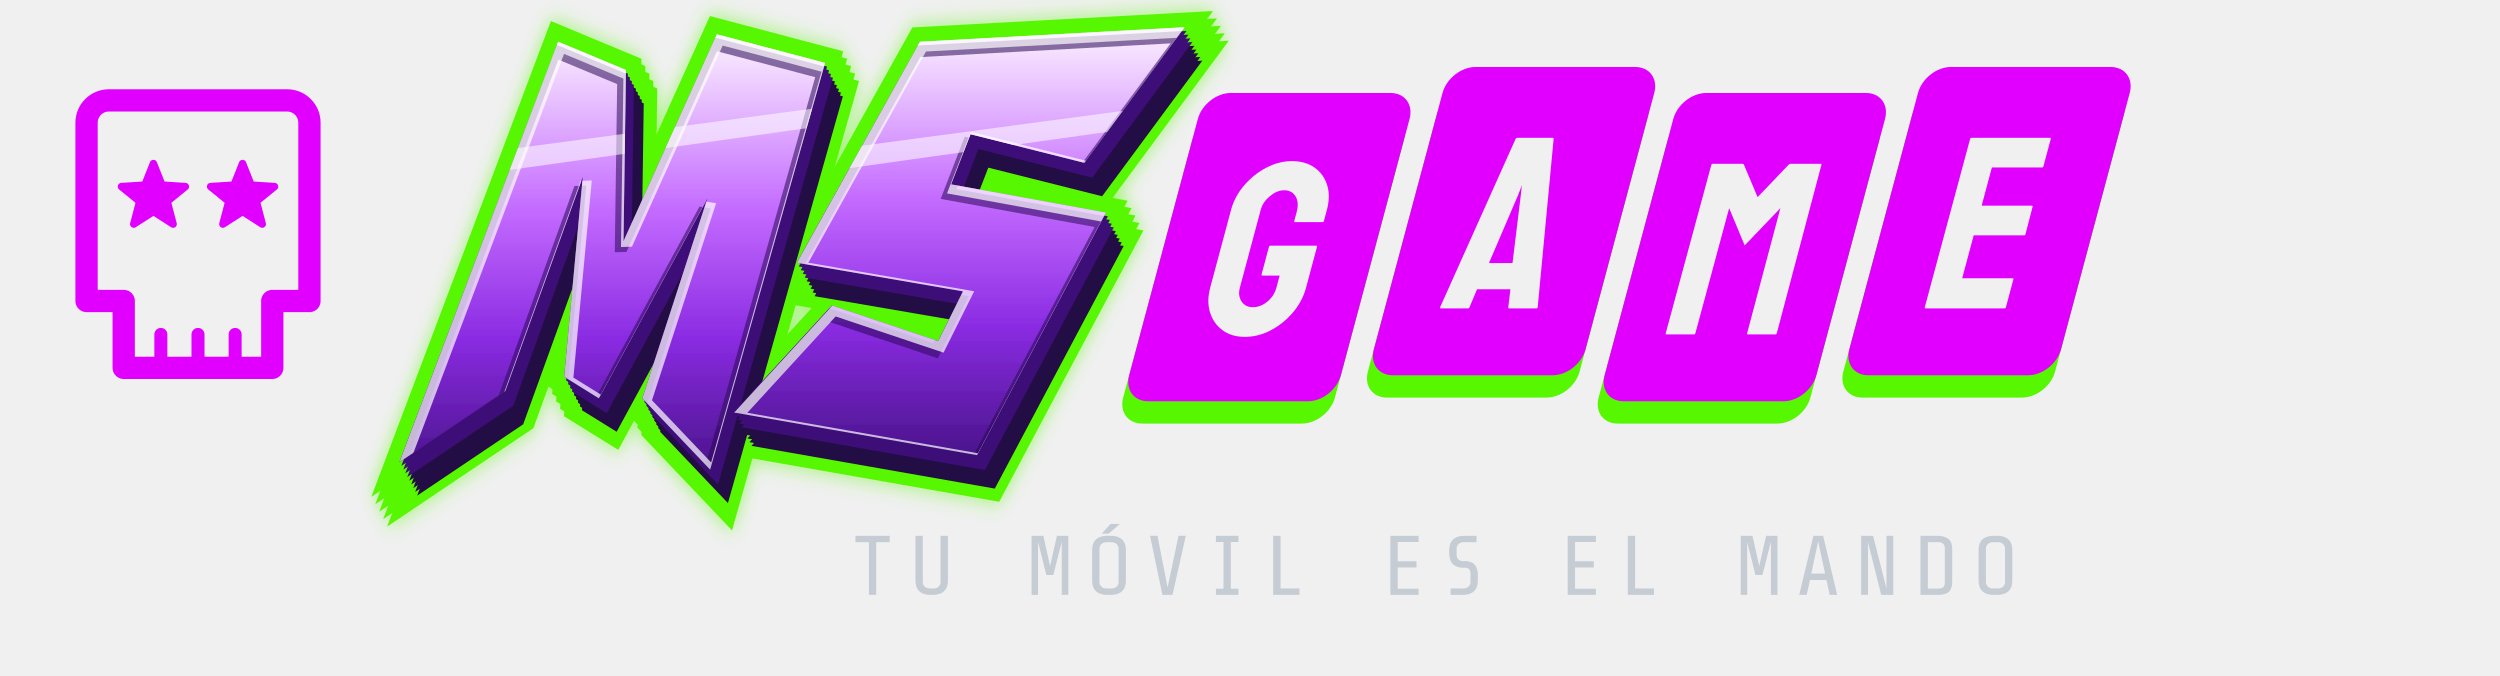
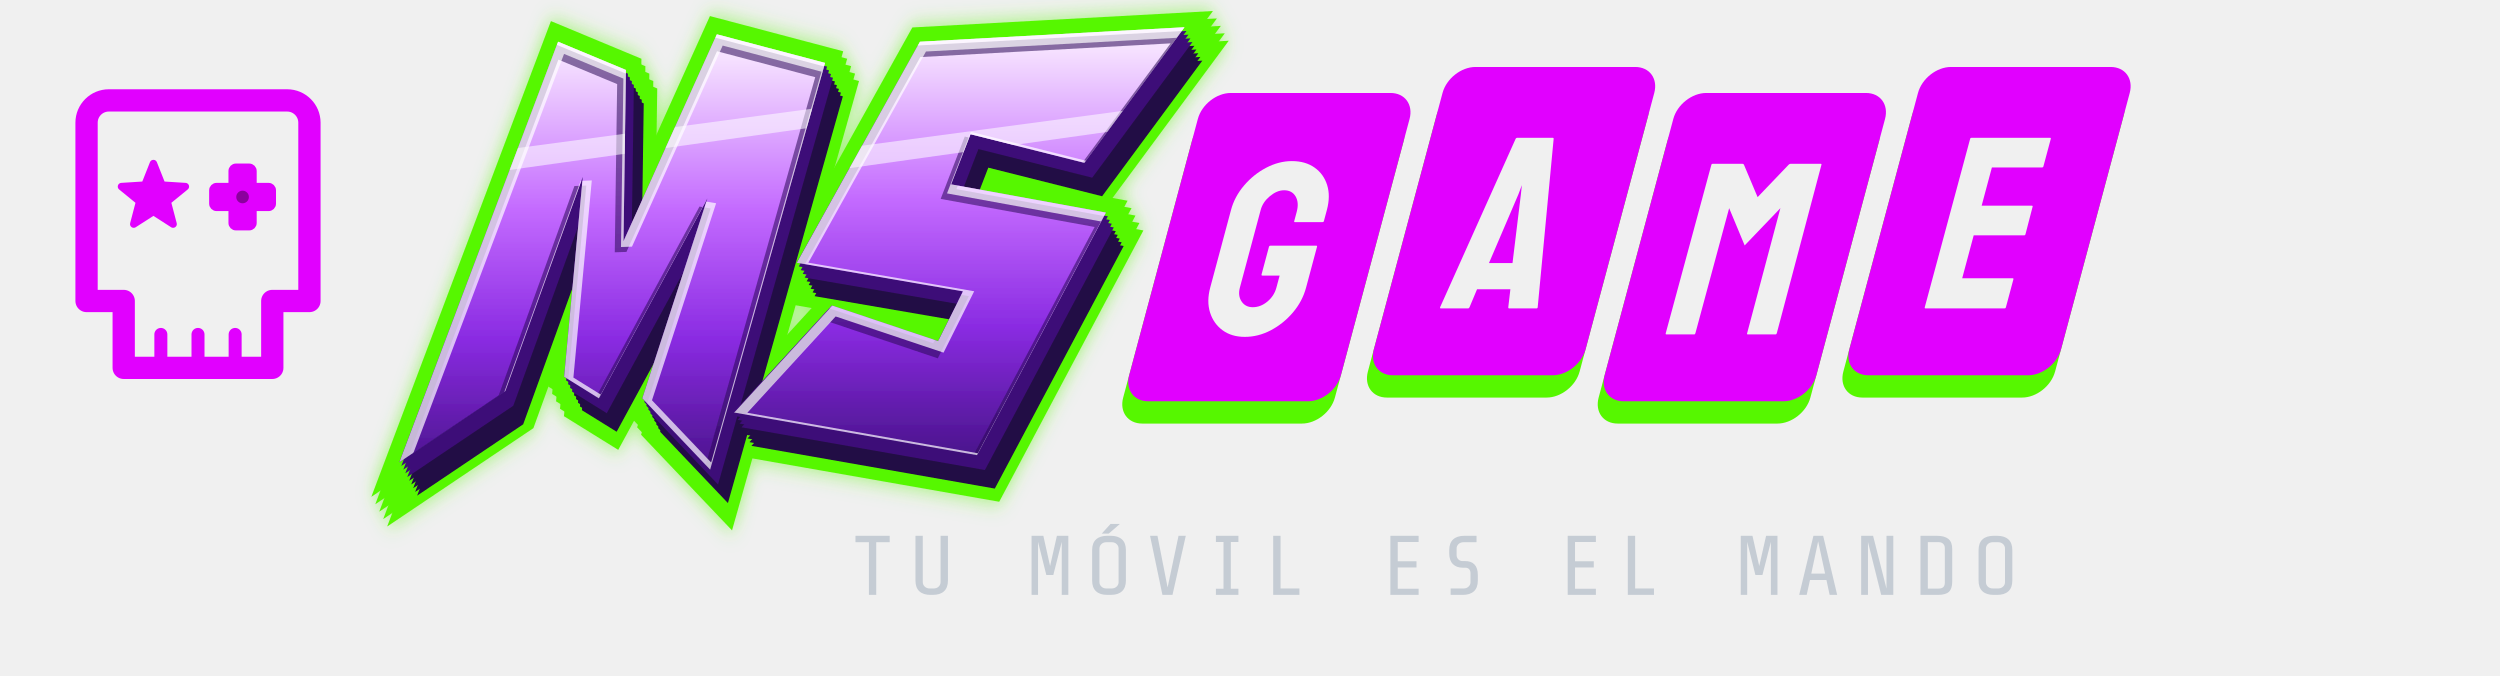
<svg xmlns="http://www.w3.org/2000/svg" viewBox="0 0 444.2 120" width="444.2" height="120" role="img" aria-label="MSGAME">
  <g transform="translate(3.5 2) scale(0.66)">
    <g transform="translate(0 12)">
      <g transform="translate(0 0) scale(1.0)" fill="none" stroke="#e100ff" stroke-width="6" stroke-linecap="round" stroke-linejoin="round">
        <path d="M24 12H72a6 6 0 0 1 6 6V66H68V84H28V66H18V18a6 6 0 0 1 6-6Z" />
        <g fill="#e100ff" stroke-width="2">
          <polygon points="36,29 38.3,34.8 44.6,35.2 39.7,39.2 41.3,45.3 36,41.9 30.7,45.3 32.3,39.2 27.4,35.2 33.7,34.8" />
-           <polygon points="60,29 62.3,34.8 68.6,35.2 63.7,39.2 65.3,45.3 60,41.9 54.7,45.3 56.3,39.2 51.4,35.2 57.7,34.8" />
+           <path d="M58.2 30H61.8A1 1 0 0 1 62.8 31V35.2H67A1 1 0 0 1 68 36.2V39.8A1 1 0 0 1 67 40.8H62.8V45A1 1 0 0 1 61.8 46H58.2A1 1 0 0 1 57.2 45V40.8H53A1 1 0 0 1 52 39.8V36.2A1 1 0 0 1 53 35.2H57.2V31A1 1 0 0 1 58.2 30Z" />
+           <circle cx="60" cy="38" r="1.7" fill="#000" fill-opacity=".38" stroke="none" />
        </g>
        <path d="M38 75V84M48 75V84M58 75V84" stroke-width="3.5" />
      </g>
    </g>
    <mask id="mgk" maskUnits="userSpaceOnUse" x="280" y="0" width="320" height="130">
      <rect x="280" y="0" width="320" height="130" fill="#fff" />
      <g fill="#000">
        <path transform="translate(309.65 87) scale(0.066 -0.066)" d="M223 -10Q169 -10 125 17Q81 44 54.5 89.5Q28 135 28 191V508Q28 562 54.5 607.5Q81 653 125.5 680Q170 707 223 707Q278 707 322.5 680.5Q367 654 393 609Q419 564 419 508V462Q419 458 414 458H302Q298 458 298 462V500Q298 538 276.5 563Q255 588 223 588Q194 588 171.5 564Q149 540 149 508V191Q149 158 171 134.5Q193 111 223 111Q255 111 276.5 134Q298 157 298 191V240H228Q223 240 223 245V357Q223 362 228 362H415Q419 362 419 357V191Q419 135 392.5 89.5Q366 44 322 17Q278 -10 223 -10Z" />
        <path transform="translate(374.41 80) scale(0.066 -0.066)" d="M6 5 130 692Q131 696 135 696H280Q284 696 285 692L404 5Q405 0 400 0H289Q285 0 284 5L273 78H137L126 5Q125 0 121 0H10Q6 0 6 5ZM157 185H253L212 466L206 503L202 466Z" />
        <path transform="translate(434.78 87) scale(0.066 -0.066)" d="M44 0Q40 0 40 5L42 692Q42 696 46 696H168Q172 696 175 692L266 560L357 692Q360 696 364 696H487Q491 696 491 692L493 5Q493 0 489 0H376Q372 0 372 5L371 515L266 363L162 515L161 5Q161 0 157 0Z" />
        <path transform="translate(502.64 80) scale(0.066 -0.066)" d="M44 0Q40 0 40 5L41 692Q41 696 45 696H366Q370 696 370 691V579Q370 575 366 575H161V419H366Q370 419 370 415L371 302Q371 298 367 298H161V123H367Q371 123 371 118V4Q371 0 367 0Z" />
      </g>
    </mask>
    <g transform="translate(0 108) skewX(-15) translate(0 -108)" mask="url(#mgk)">
      <g fill="#56f700">
        <rect x="296" y="28" width="57" height="83" rx="7" />
        <rect x="360" y="21" width="57" height="83" rx="7" />
        <rect x="424" y="28" width="57" height="83" rx="7" />
        <rect x="488" y="21" width="57" height="83" rx="7" />
      </g>
      <g fill="#e100ff">
        <rect x="296" y="22" width="57" height="83" rx="7" />
        <rect x="360" y="15" width="57" height="83" rx="7" />
        <rect x="424" y="22" width="57" height="83" rx="7" />
        <rect x="488" y="15" width="57" height="83" rx="7" />
      </g>
    </g>
    <defs>
      <filter id="mgf" x="-20%" y="-20%" width="140%" height="140%">
        <feDropShadow dx="0" dy="0" stdDeviation="3" flood-color="#56f700" flood-opacity=".55" />
      </filter>
      <linearGradient id="mgg" x1="0" y1="0" x2="0" y2="1">
        <stop offset=".05" stop-color="#f6e2ff" />
        <stop offset=".4" stop-color="#c46bff" />
        <stop offset=".7" stop-color="#8a2be2" />
        <stop offset="1" stop-color="#4a148c" />
      </linearGradient>
      <clipPath id="mgcm">
        <polygon points="105.8,121.4 118.2,8.2 138.5,15.8 150.2,61.9 160.4,6.2 191.6,13.9 190.0,123.4 166.6,104.2 169.7,50.4 154.9,104.2 144.0,98.4 134.6,44.6 129.2,102.2" />
      </clipPath>
      <clipPath id="mgcs">
        <polygon points="285.8,4.3 268.6,40.8 235.9,33.1 234.3,46.6 278.0,54.2 260.8,119.5 192.2,108.0 210.9,79.2 242.1,88.8 245.2,75.4 198.4,67.7 215.6,8.2" />
      </clipPath>
    </defs>
    <g transform="translate(0 108) skewX(-15) translate(0 -108)" filter="url(#mgf)">
      <polygon points="105.8,121.4 118.2,8.2 138.5,15.8 150.2,61.9 160.4,6.2 191.6,13.9 190.0,123.4 166.6,104.2 169.7,50.4 154.9,104.2 144.0,98.4 134.6,44.6 129.2,102.2" fill="#56f700" stroke="#56f700" stroke-width="8" stroke-linejoin="miter" stroke-miterlimit="6" />
      <polygon points="107.4,123.4 119.8,10.2 140.1,17.8 151.8,63.9 162.0,8.2 193.2,15.9 191.6,125.4 168.2,106.2 171.3,52.4 156.5,106.2 145.6,100.4 136.2,46.6 130.8,104.2" fill="#56f700" stroke="#56f700" stroke-width="8" stroke-linejoin="miter" stroke-miterlimit="6" />
      <polygon points="109.0,125.4 121.4,12.2 141.7,19.8 153.4,65.9 163.6,10.2 194.8,17.9 193.2,127.4 169.8,108.2 172.9,54.4 158.1,108.2 147.2,102.4 137.8,48.6 132.4,106.2" fill="#56f700" stroke="#56f700" stroke-width="8" stroke-linejoin="miter" stroke-miterlimit="6" />
      <polygon points="110.6,127.4 123.0,14.2 143.3,21.8 155.0,67.9 165.2,12.2 196.4,19.9 194.8,129.4 171.4,110.2 174.5,56.4 159.7,110.2 148.8,104.4 139.4,50.6 134.0,108.2" fill="#56f700" stroke="#56f700" stroke-width="8" stroke-linejoin="miter" stroke-miterlimit="6" />
      <polygon points="112.2,129.4 124.6,16.2 144.9,23.8 156.6,69.9 166.8,14.2 198.0,21.9 196.4,131.4 173.0,112.2 176.1,58.4 161.3,112.2 150.4,106.4 141.0,52.6 135.6,110.2" fill="#56f700" stroke="#56f700" stroke-width="8" stroke-linejoin="miter" stroke-miterlimit="6" />
      <polygon points="285.8,4.3 268.6,40.8 235.9,33.1 234.3,46.6 278.0,54.2 260.8,119.5 192.2,108.0 210.9,79.2 242.1,88.8 245.2,75.4 198.4,67.7 215.6,8.2" fill="#56f700" stroke="#56f700" stroke-width="8" stroke-linejoin="miter" stroke-miterlimit="6" />
      <polygon points="287.4,6.3 270.2,42.8 237.5,35.1 235.9,48.6 279.6,56.2 262.4,121.5 193.8,110.0 212.5,81.2 243.7,90.8 246.8,77.4 200.0,69.7 217.2,10.2" fill="#56f700" stroke="#56f700" stroke-width="8" stroke-linejoin="miter" stroke-miterlimit="6" />
      <polygon points="289.0,8.3 271.8,44.8 239.1,37.1 237.5,50.6 281.2,58.2 264.0,123.5 195.4,112.0 214.1,83.2 245.3,92.8 248.4,79.4 201.6,71.7 218.8,12.2" fill="#56f700" stroke="#56f700" stroke-width="8" stroke-linejoin="miter" stroke-miterlimit="6" />
      <polygon points="290.6,10.3 273.4,46.8 240.7,39.1 239.1,52.6 282.8,60.2 265.6,125.5 197.0,114.0 215.7,85.2 246.9,94.8 250.0,81.4 203.2,73.7 220.4,14.2" fill="#56f700" stroke="#56f700" stroke-width="8" stroke-linejoin="miter" stroke-miterlimit="6" />
      <polygon points="292.2,12.3 275.0,48.8 242.3,41.1 240.7,54.6 284.4,62.2 267.2,127.5 198.6,116.0 217.3,87.2 248.5,96.8 251.6,83.4 204.8,75.7 222.0,16.2" fill="#56f700" stroke="#56f700" stroke-width="8" stroke-linejoin="miter" stroke-miterlimit="6" />
      <polygon points="113.0,130.4 125.4,17.2 145.7,24.8 157.4,70.9 167.6,15.2 198.8,22.9 197.2,132.4 173.8,113.2 176.9,59.4 162.1,113.2 151.2,107.4 141.8,53.6 136.4,111.2" fill="#240845" />
      <polygon points="112.2,129.4 124.6,16.2 144.9,23.8 156.6,69.9 166.8,14.2 198.0,21.9 196.4,131.4 173.0,112.2 176.1,58.4 161.3,112.2 150.4,106.4 141.0,52.6 135.6,110.2" fill="#240845" />
      <polygon points="111.4,128.4 123.8,15.2 144.1,22.8 155.8,68.9 166.0,13.2 197.2,20.9 195.6,130.4 172.2,111.2 175.3,57.4 160.5,111.2 149.6,105.4 140.2,51.6 134.8,109.2" fill="#240845" />
      <polygon points="110.6,127.4 123.0,14.2 143.3,21.8 155.0,67.9 165.2,12.2 196.4,19.9 194.8,129.4 171.4,110.2 174.5,56.4 159.7,110.2 148.8,104.4 139.4,50.6 134.0,108.2" fill="#240845" />
      <polygon points="109.8,126.4 122.2,13.2 142.5,20.8 154.2,66.9 164.4,11.2 195.6,18.9 194.0,128.4 170.6,109.2 173.7,55.4 158.9,109.2 148.0,103.4 138.6,49.6 133.2,107.2" fill="#240845" />
      <polygon points="109.0,125.4 121.4,12.2 141.7,19.8 153.4,65.9 163.6,10.2 194.8,17.9 193.2,127.4 169.8,108.2 172.9,54.4 158.1,108.2 147.2,102.4 137.8,48.6 132.4,106.2" fill="#3d0f78" />
      <polygon points="108.2,124.4 120.6,11.2 140.9,18.8 152.6,64.9 162.8,9.2 194.0,16.9 192.4,126.4 169.0,107.2 172.1,53.4 157.3,107.2 146.4,101.4 137.0,47.6 131.6,105.2" fill="#3d0f78" />
      <polygon points="107.4,123.4 119.8,10.2 140.1,17.8 151.8,63.9 162.0,8.2 193.2,15.9 191.6,125.4 168.2,106.2 171.3,52.4 156.5,106.2 145.6,100.4 136.2,46.6 130.8,104.2" fill="#3d0f78" />
      <polygon points="106.6,122.4 119.0,9.2 139.3,16.8 151.0,62.9 161.2,7.2 192.4,14.9 190.8,124.4 167.4,105.2 170.5,51.4 155.7,105.2 144.8,99.4 135.4,45.6 130.0,103.2" fill="#3d0f78" />
      <polygon points="293.0,13.3 275.8,49.8 243.1,42.1 241.5,55.6 285.2,63.2 268.0,128.5 199.4,117.0 218.1,88.2 249.3,97.8 252.4,84.4 205.6,76.7 222.8,17.2" fill="#240845" />
      <polygon points="292.2,12.3 275.0,48.8 242.3,41.1 240.7,54.6 284.4,62.2 267.2,127.5 198.6,116.0 217.3,87.2 248.5,96.8 251.6,83.4 204.8,75.7 222.0,16.2" fill="#240845" />
      <polygon points="291.4,11.3 274.2,47.8 241.5,40.1 239.9,53.6 283.6,61.2 266.4,126.5 197.8,115.0 216.5,86.2 247.7,95.8 250.8,82.4 204.0,74.7 221.2,15.2" fill="#240845" />
      <polygon points="290.6,10.3 273.4,46.8 240.7,39.1 239.1,52.6 282.8,60.2 265.6,125.5 197.0,114.0 215.7,85.2 246.9,94.8 250.0,81.4 203.2,73.7 220.4,14.2" fill="#240845" />
      <polygon points="289.8,9.3 272.6,45.8 239.9,38.1 238.3,51.6 282.0,59.2 264.8,124.5 196.2,113.0 214.9,84.2 246.1,93.8 249.2,80.4 202.4,72.7 219.6,13.2" fill="#240845" />
      <polygon points="289.0,8.3 271.8,44.8 239.1,37.1 237.5,50.6 281.2,58.2 264.0,123.5 195.4,112.0 214.1,83.2 245.3,92.8 248.4,79.4 201.6,71.7 218.8,12.2" fill="#3d0f78" />
      <polygon points="288.2,7.3 271.0,43.8 238.3,36.1 236.7,49.6 280.4,57.2 263.2,122.5 194.6,111.0 213.3,82.2 244.5,91.8 247.6,78.4 200.8,70.7 218.0,11.2" fill="#3d0f78" />
      <polygon points="287.4,6.3 270.2,42.8 237.5,35.1 235.9,48.6 279.6,56.2 262.4,121.5 193.8,110.0 212.5,81.2 243.7,90.8 246.8,77.4 200.0,69.7 217.2,10.2" fill="#3d0f78" />
      <polygon points="286.6,5.3 269.4,41.8 236.7,34.1 235.1,47.6 278.8,55.2 261.6,120.5 193.0,109.0 211.7,80.2 242.9,89.8 246.0,76.4 199.2,68.7 216.4,9.2" fill="#3d0f78" />
      <polygon points="105.8,121.4 118.2,8.2 138.5,15.8 150.2,61.9 160.4,6.2 191.6,13.9 190.0,123.4 166.6,104.2 169.7,50.4 154.9,104.2 144.0,98.4 134.6,44.6 129.2,102.2" fill="url(#mgg)" />
      <g clip-path="url(#mgcm)">
        <polygon points="105.8,124.0 118.2,10.8 138.5,18.4 150.2,64.5 160.4,8.8 191.6,16.5 190.0,126.0 166.6,106.8 169.7,53.0 154.9,106.8 144.0,101.0 134.6,47.2 129.2,104.8" fill="none" stroke="#2a0a55" stroke-width="3.2" opacity=".55" />
        <polygon points="105.8,121.0 118.2,7.8 138.5,15.4 150.2,61.5 160.4,5.8 191.6,13.5 190.0,123.0 166.6,103.8 169.7,50.0 154.9,103.8 144.0,98.0 134.6,44.2 129.2,101.8" fill="none" stroke="#fff" stroke-width="3" opacity=".7" transform="translate(1.2 1.6)" />
        <polygon points="92,40 222,22 222,27 92,46" fill="#fff" opacity=".55" />
      </g>
      <polygon points="285.8,4.3 268.6,40.8 235.9,33.1 234.3,46.6 278.0,54.2 260.8,119.5 192.2,108.0 210.9,79.2 242.1,88.8 245.2,75.4 198.4,67.7 215.6,8.2" fill="url(#mgg)" />
      <g clip-path="url(#mgcs)">
        <polygon points="285.8,6.9 268.6,43.4 235.9,35.7 234.3,49.2 278.0,56.8 260.8,122.1 192.2,110.6 210.9,81.8 242.1,91.4 245.2,78.0 198.4,70.3 215.6,10.8" fill="none" stroke="#2a0a55" stroke-width="3.2" opacity=".55" />
        <polygon points="285.8,3.9 268.6,40.4 235.9,32.7 234.3,46.2 278.0,53.8 260.8,119.1 192.2,107.6 210.9,78.8 242.1,88.4 245.2,75.0 198.4,67.3 215.6,7.8" fill="none" stroke="#fff" stroke-width="3" opacity=".7" transform="translate(1.2 1.6)" />
        <polygon points="180,40 310,22 310,27 180,46" fill="#fff" opacity=".55" />
      </g>
    </g>
  </g>
  <path fill="#c5ccd4" d="M154.39 105.7V96.34H152V95.2H158.08V96.34H155.69V105.7ZM165.73 105.7H165.35Q164.05 105.7 163.35 105.06Q162.66 104.42 162.66 103.15V95.2H163.96V103.44Q163.96 103.9 164.31 104.23Q164.65 104.56 165.21 104.56H165.88Q166.44 104.56 166.78 104.23Q167.12 103.9 167.12 103.44V95.2H168.43V103.15Q168.43 104.42 167.73 105.06Q167.03 105.7 165.73 105.7ZM187.15 102.17H185.91L184.44 96.28V105.7H183.29V95.2H185.38L186.58 100.57L187.79 95.2H189.82V105.7H188.65V96.28ZM198.99 93.09 197 94.81H195.76L197.32 93.09ZM197.35 105.7H196.75Q195.44 105.7 194.75 105.06Q194.05 104.42 194.05 103.15V97.75Q194.05 96.48 194.75 95.84Q195.44 95.2 196.75 95.2H197.35Q198.66 95.2 199.35 95.84Q200.05 96.48 200.05 97.75V103.15Q200.05 104.42 199.35 105.06Q198.66 105.7 197.35 105.7ZM197.5 96.34H196.6Q196.04 96.34 195.7 96.67Q195.35 97 195.35 97.47V103.44Q195.35 103.9 195.7 104.23Q196.04 104.56 196.6 104.56H197.5Q198.06 104.56 198.4 104.23Q198.75 103.9 198.75 103.44V97.47Q198.75 97 198.4 96.67Q198.06 96.34 197.5 96.34ZM204.34 95.2H205.66L207.46 104.38L209.4 95.2H210.69L208.33 105.7H206.54ZM217.39 104.61V96.3H216.04V95.2H220.04V96.3H218.69V104.61H220.04V105.7H216.04V104.61ZM227.53 95.2V104.56H230.88V105.7H226.22V95.2ZM252.06 95.2V96.3H248.35V99.73H251.68V100.83H248.35V104.61H252.06V105.7H247.04V95.2ZM259.88 105.7H257.75V104.56H260.04Q260.59 104.56 260.93 104.23Q261.28 103.9 261.28 103.44V101.88Q261.28 101.42 261.05 101.15Q260.81 100.87 260.35 100.87H259.9Q258.79 100.87 258.14 100.22Q257.5 99.56 257.5 98.32V97.75Q257.5 96.48 258.2 95.84Q258.89 95.2 260.2 95.2H262.35V96.34H260.05Q259.5 96.34 259.15 96.67Q258.81 97 258.81 97.47V98.61Q258.81 99.07 259.11 99.38Q259.4 99.69 259.88 99.69H260.33Q261.4 99.69 261.99 100.3Q262.58 100.92 262.58 102.16V103.15Q262.58 104.42 261.89 105.06Q261.19 105.7 259.88 105.7ZM283.56 95.2V96.3H279.85V99.73H283.18V100.83H279.85V104.61H283.56V105.7H278.55V95.2ZM290.53 95.2V104.56H293.88V105.7H289.23V95.2ZM313.15 102.17H311.9L310.44 96.28V105.7H309.3V95.2H311.38L312.58 100.57L313.8 95.2H315.82V105.7H314.65V96.28ZM321.6 103.05 321.01 105.7H319.68L322.21 95.2H323.94L326.43 105.7H325.09L324.52 103.05ZM324.28 101.92 323.05 96.19 321.83 101.92ZM331.9 105.7H330.69V95.2H332.81L335.19 104.59V95.2H336.4V105.7H334.25L331.9 96.31ZM344.32 105.7H341.23V95.2H344.14Q345.49 95.2 346.18 95.75Q346.87 96.3 346.87 97.54V103.33Q346.87 104.62 346.28 105.16Q345.69 105.7 344.32 105.7ZM344.47 96.33H342.54V104.58H344.45Q345.02 104.58 345.29 104.31Q345.56 104.05 345.56 103.48V97.41Q345.56 96.91 345.26 96.62Q344.96 96.33 344.47 96.33ZM354.85 105.7H354.25Q352.94 105.7 352.25 105.06Q351.55 104.42 351.55 103.15V97.75Q351.55 96.48 352.25 95.84Q352.94 95.2 354.25 95.2H354.85Q356.15 95.2 356.85 95.84Q357.55 96.48 357.55 97.75V103.15Q357.55 104.42 356.85 105.06Q356.15 105.7 354.85 105.7ZM355 96.34H354.1Q353.55 96.34 353.2 96.67Q352.86 97 352.86 97.47V103.44Q352.86 103.9 353.2 104.23Q353.55 104.56 354.1 104.56H355Q355.56 104.56 355.9 104.23Q356.25 103.9 356.25 103.44V97.47Q356.25 97 355.9 96.67Q355.56 96.34 355 96.34Z" />
</svg>
